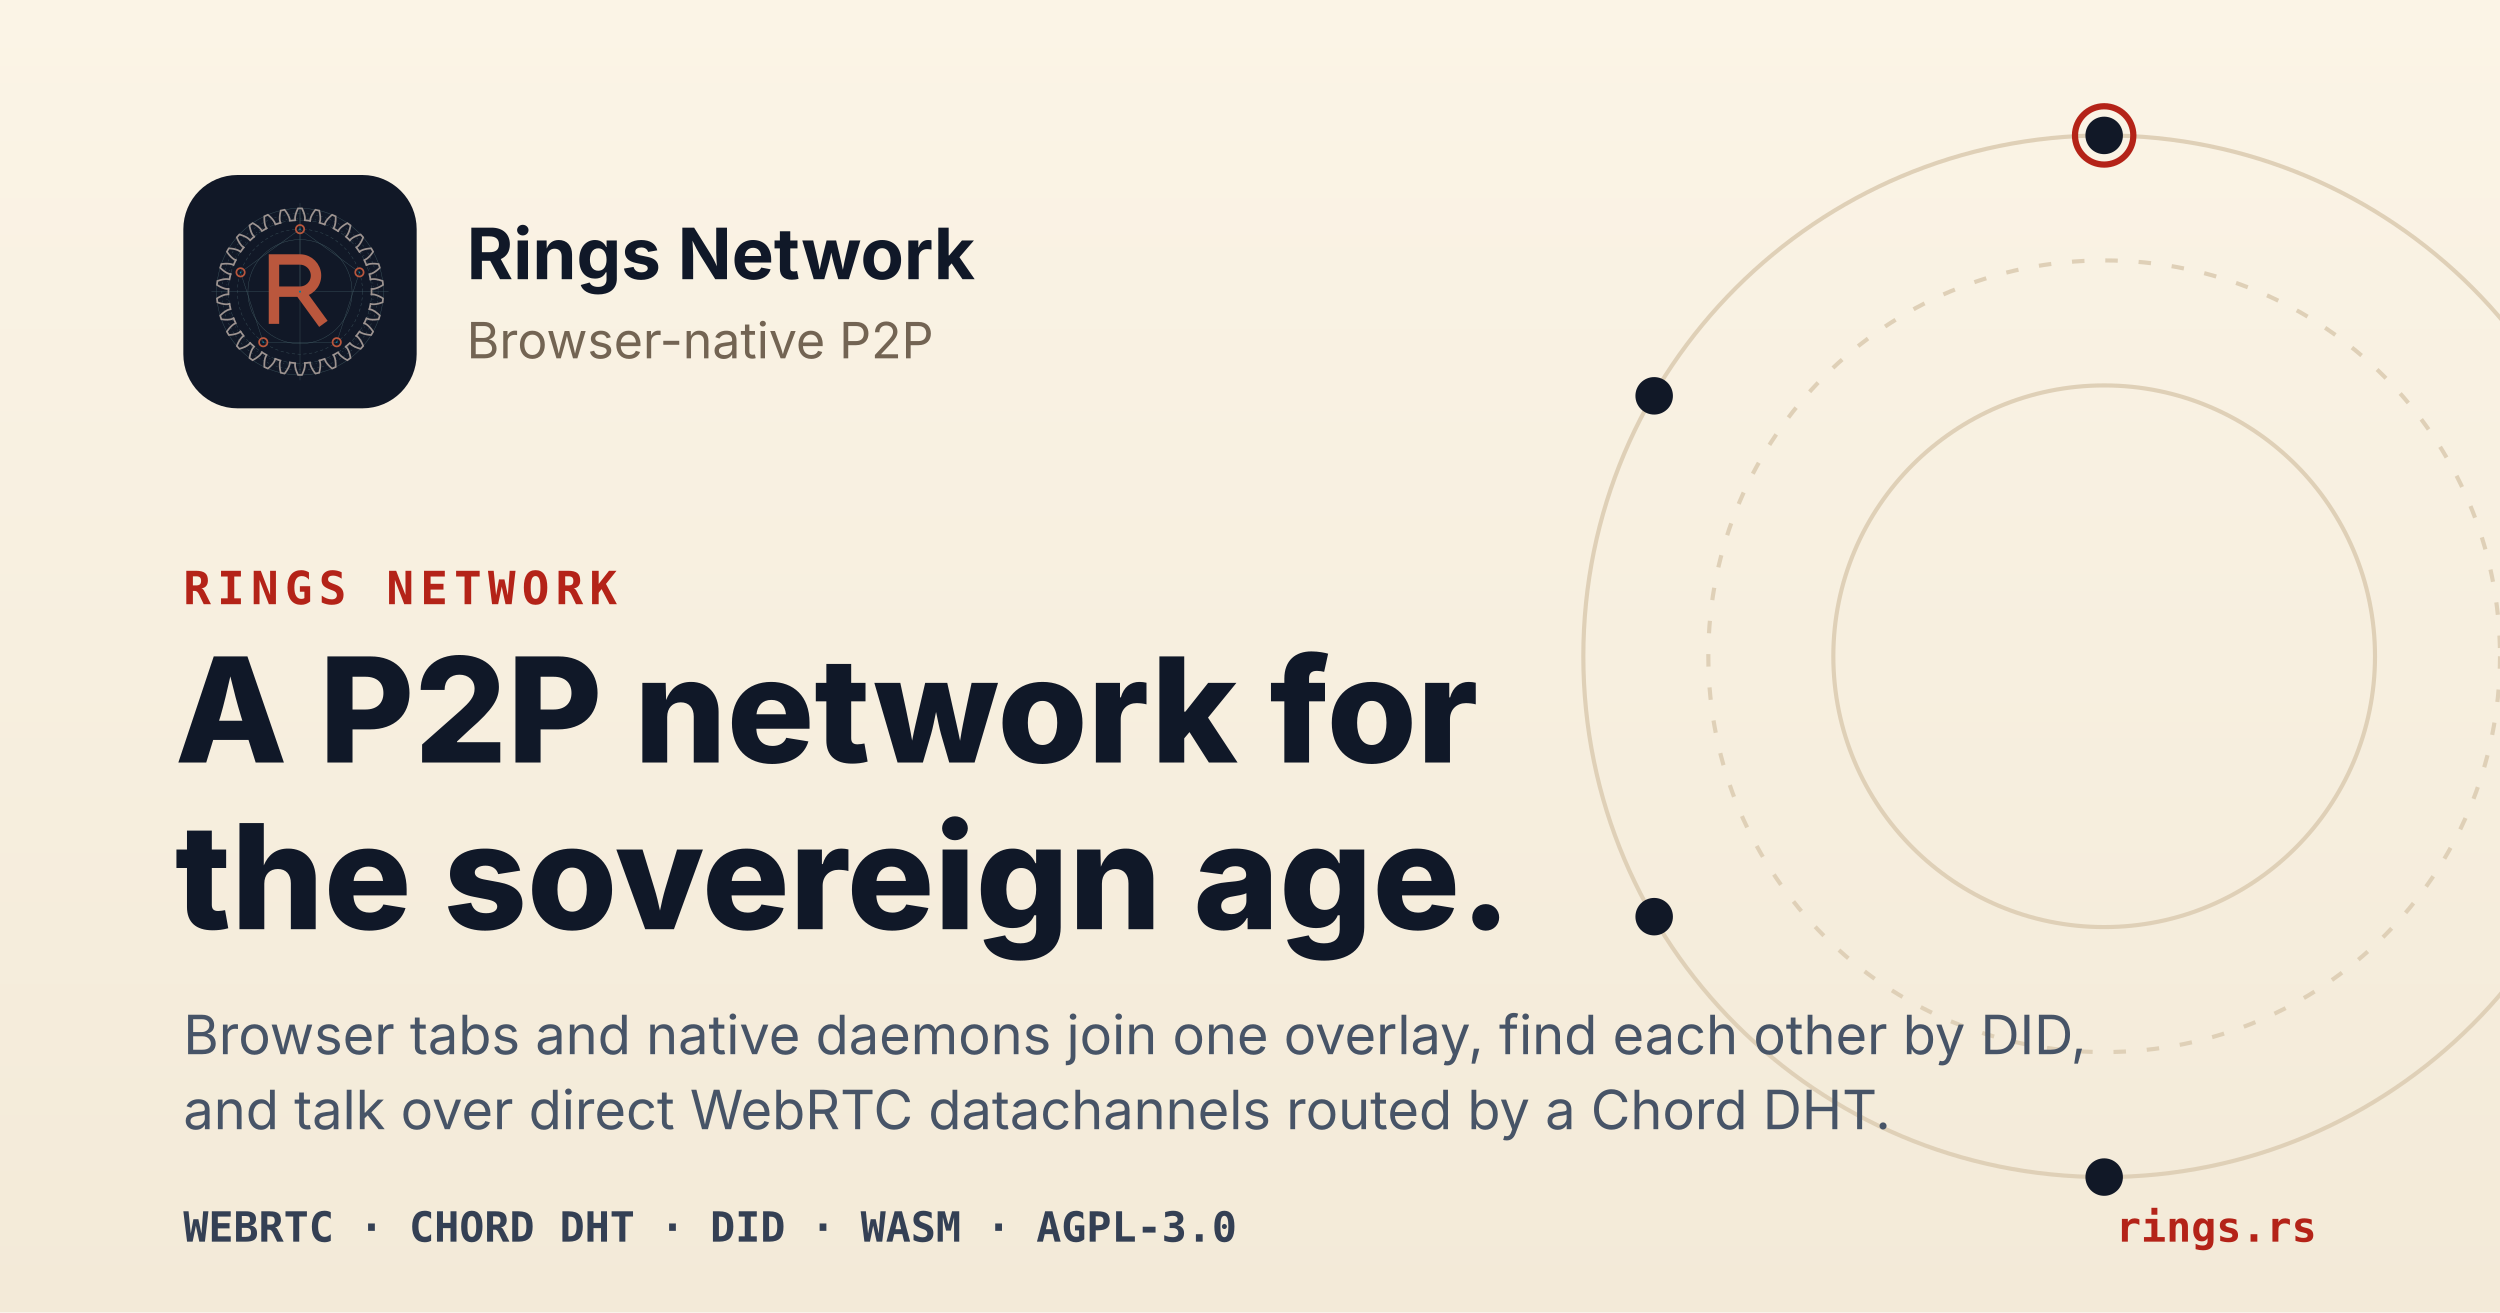
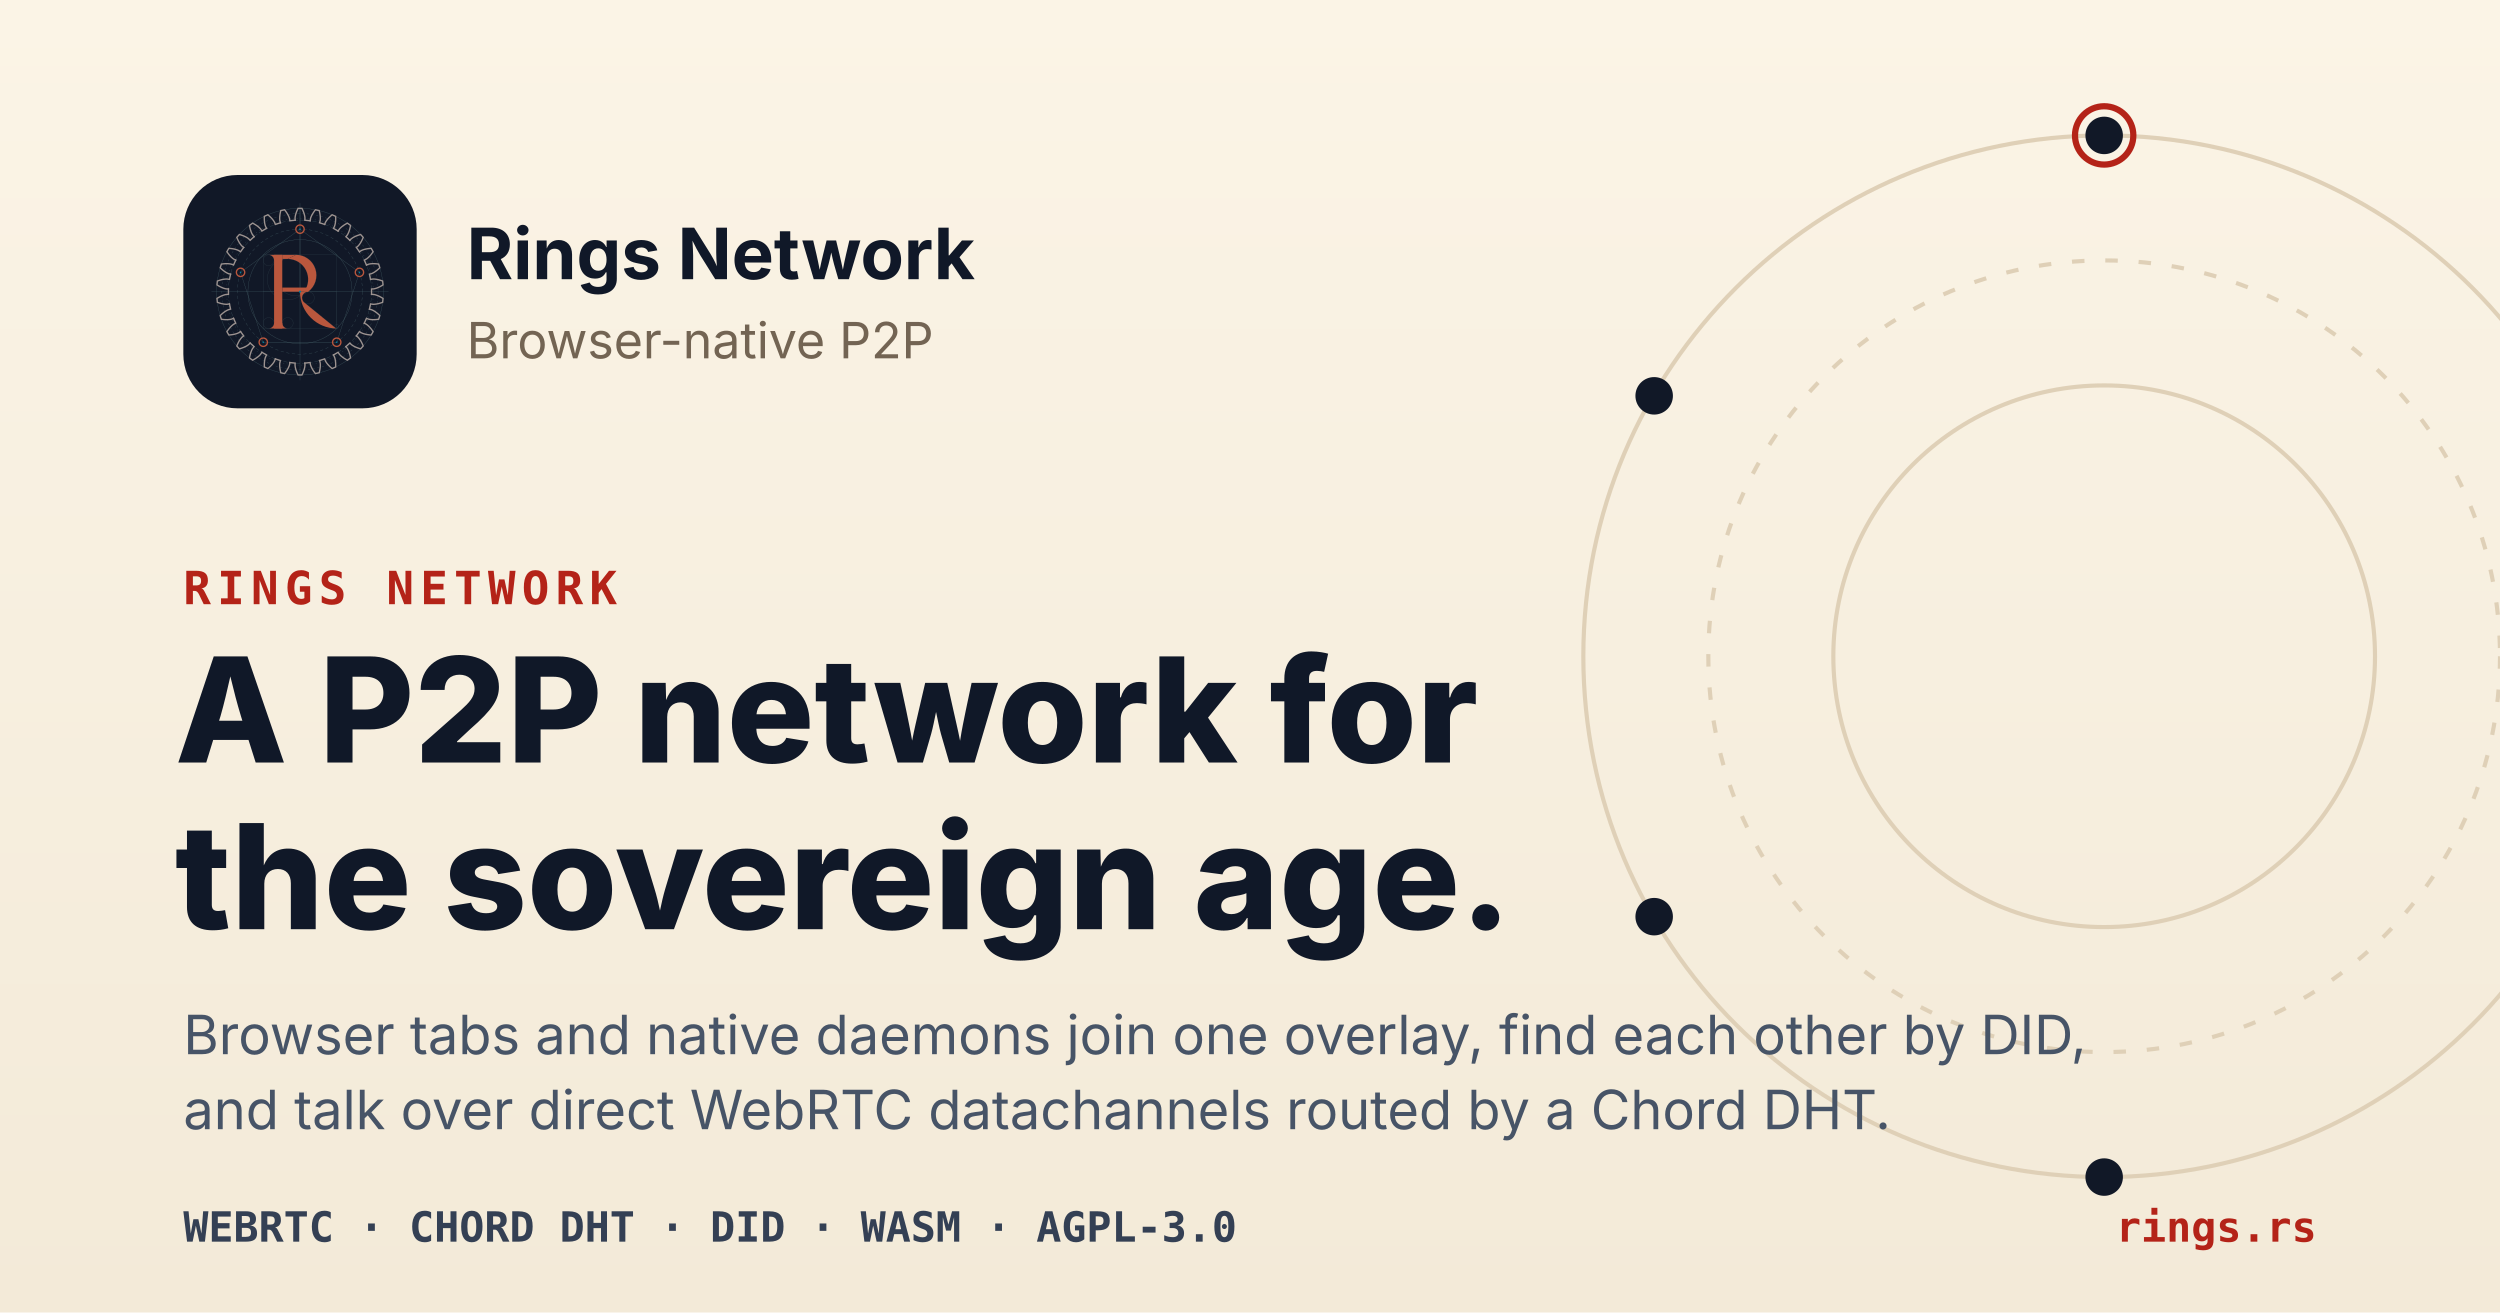
<svg xmlns="http://www.w3.org/2000/svg" width="1200" height="630" viewBox="0 0 1200 630">
  <defs>
    <linearGradient id="page" x1="0" y1="0" x2="0" y2="1">
      <stop offset="0" stop-color="#fbf4e6" />
      <stop offset="1" stop-color="#f3ead8" />
    </linearGradient>
  </defs>
  <rect width="1200" height="630" fill="url(#page)" />
  <g fill="none" stroke="#dfd0b7" stroke-width="2">
    <circle cx="1010" cy="315" r="250" />
    <circle cx="1010" cy="315" r="190" stroke-dasharray="6 10" />
    <circle cx="1010" cy="315" r="130" />
  </g>
  <g fill="#111827">
    <circle cx="1010" cy="65" r="9" />
    <circle cx="1226" cy="190" r="9" />
    <circle cx="1226" cy="440" r="9" />
    <circle cx="1010" cy="565" r="9" />
    <circle cx="794" cy="440" r="9" />
    <circle cx="794" cy="190" r="9" />
  </g>
  <circle cx="1010" cy="65" r="14" fill="none" stroke="#b42318" stroke-width="3" />
  <rect x="88" y="84" width="112" height="112" rx="26" fill="#111827" />
  <svg x="100" y="96" width="88" height="88" viewBox="-176 -176 352 352">
-     <style>.primary{stroke:#9d9390}.accent{stroke:#ba573d}.signal{fill:#007f9e}.guide{stroke:#435e65}</style>
+     <style>.primary{stroke:#9d9390}.accent{stroke:#ba573d}.accent-fill{fill:#ba573d}.signal{fill:#007f9e}.guide{stroke:#435e65}</style>
    <defs>
      <path id="tooth" d="M -9.242,-137.189 L -9.474,-140.635 L -9.476,-140.67 L -9.479,-140.776 L -9.481,-140.953 L -9.478,-141.2 L -9.468,-141.517 L -9.446,-141.905 L -9.41,-142.362 L -9.356,-142.889 L -9.283,-143.485 L -9.185,-144.148 L -9.062,-144.879 L -8.908,-145.677 L -8.722,-146.539 L -8.5,-147.466 L -8.239,-148.456 L -7.937,-149.508 L -7.591,-150.62 L -7.197,-151.791 L -6.753,-153.019 L -6.256,-154.303 L -5.703,-155.641 L -5.093,-157.03 L -4.421,-158.47 L -3.687,-159.958 A 160 160 0 0 1 3.687,-159.958 L 4.421,-158.47 L 5.093,-157.03 L 5.703,-155.641 L 6.256,-154.303 L 6.753,-153.019 L 7.197,-151.791 L 7.591,-150.62 L 7.937,-149.508 L 8.239,-148.456 L 8.5,-147.466 L 8.722,-146.539 L 8.908,-145.677 L 9.062,-144.879 L 9.185,-144.148 L 9.283,-143.485 L 9.356,-142.889 L 9.41,-142.362 L 9.446,-141.905 L 9.468,-141.517 L 9.478,-141.2 L 9.481,-140.953 L 9.479,-140.776 L 9.476,-140.67 L 9.474,-140.635 L 9.242,-137.189 A 137.5 137.5 0 0 1 19.483,-136.113" />
    </defs>
-     <g class="guide" fill="none" stroke-width="0.667">
+     <g class="guide" fill="none" stroke-width="0.524">
      <path d="M -170 0 H 170 M 0 -170 V 170" />
      <circle r="160" />
      <circle r="150" stroke-dasharray="4 5" />
      <circle r="140.954" stroke-dasharray="2 5" />
      <circle r="137.5" stroke-dasharray="8 4" />
      <circle r="100" />
      <circle r="120" stroke-dasharray="6 5" />
      <polygon points="0,-120 114.127,-37.082 70.534,97.082 -70.534,97.082 -114.127,-37.082" />
      <path d="M 0 0 L 0,-160" />
+       <g opacity="0.5">
+         <rect x="-70.711" y="-70.711" width="141.421" height="141.421" />
+         <path d="M -70.711 0 H 70.711 M 0 0 L 70.711,0 M 70.711,0 L 70.711,70.711" />
+         <circle cx="-7.857" cy="-31.427" r="39.284" />
+         <circle cx="-23.57" cy="-23.57" r="39.284" />
+         <circle cx="-60.235" cy="-60.235" r="10.476" />
+         <circle cx="-60.235" cy="60.235" r="10.476" />
+         <circle cx="-23.57" cy="60.235" r="10.476" />
+         <circle cx="15.713" cy="11.785" r="11.785" />
+         <circle cx="70.711" cy="66.782" r="3.928" />
+         <path d="M 8.265,20.918 L 68.228,69.826" />
+       </g>
    </g>
-     <g class="primary" fill="none" stroke-width="3.333" stroke-linecap="square" stroke-linejoin="miter">
+     <g class="primary" fill="none" stroke-width="2.619" stroke-linecap="square" stroke-linejoin="miter">
      <use href="#tooth" transform="rotate(0)" />
      <use href="#tooth" transform="rotate(12)" />
      <use href="#tooth" transform="rotate(24)" />
      <use href="#tooth" transform="rotate(36)" />
      <use href="#tooth" transform="rotate(48)" />
      <use href="#tooth" transform="rotate(60)" />
      <use href="#tooth" transform="rotate(72)" />
      <use href="#tooth" transform="rotate(84)" />
      <use href="#tooth" transform="rotate(96)" />
      <use href="#tooth" transform="rotate(108)" />
      <use href="#tooth" transform="rotate(120)" />
      <use href="#tooth" transform="rotate(132)" />
      <use href="#tooth" transform="rotate(144)" />
      <use href="#tooth" transform="rotate(156)" />
      <use href="#tooth" transform="rotate(168)" />
      <use href="#tooth" transform="rotate(180)" />
      <use href="#tooth" transform="rotate(192)" />
      <use href="#tooth" transform="rotate(204)" />
      <use href="#tooth" transform="rotate(216)" />
      <use href="#tooth" transform="rotate(228)" />
      <use href="#tooth" transform="rotate(240)" />
      <use href="#tooth" transform="rotate(252)" />
      <use href="#tooth" transform="rotate(264)" />
      <use href="#tooth" transform="rotate(276)" />
      <use href="#tooth" transform="rotate(288)" />
      <use href="#tooth" transform="rotate(300)" />
      <use href="#tooth" transform="rotate(312)" />
      <use href="#tooth" transform="rotate(324)" />
      <use href="#tooth" transform="rotate(336)" />
      <use href="#tooth" transform="rotate(348)" />
    </g>
-     <g class="accent" fill="none" stroke-width="3.333" stroke-linecap="butt" stroke-linejoin="miter">
+     <g class="accent" fill="none" stroke-width="2.619" stroke-linecap="butt" stroke-linejoin="miter">
      <circle cx="0" cy="-120" r="8" />
      <circle cx="114.127" cy="-37.082" r="8" />
      <circle cx="70.534" cy="97.082" r="8" />
      <circle cx="-70.534" cy="97.082" r="8" />
      <circle cx="-114.127" cy="-37.082" r="8" />
-       <path d="M -50 61.803 V -61.803 H 0 A 30.902 30.902 0 0 1 0 0 H -50 M 0 0 L 44.903 61.803" stroke-width="20" />
+     </g>
+     <g class="accent-fill" stroke="none" fill-rule="nonzero">
+       <path d="M -49.759,-70.711 H -34.046 V 70.711 H -49.759 Z" />
+       <path d="M -70.711,-70.711 H -34.046 V -60.235 H -49.759 A 10.476 10.476 0 0 0 -60.235,-70.711 H -70.711 Z" />
+       <path d="M -49.759,60.235 A 10.476 10.476 0 0 1 -60.235,70.711 H -23.57 A 10.476 10.476 0 0 1 -34.046,60.235 H -49.759 Z" />
+       <path d="M -34.046,-70.711 L -7.857,-70.711 L -23.57,-62.854 L -34.046,-62.854 Z" />
+       <path d="M -7.857,-70.711 A 39.284 39.284 0 0 1 15.713,0 L 7.857,0 A 39.284 39.284 0 0 0 -23.57,-62.854 Z" />
+       <path d="M -34.046,-7.857 H 15.713 V 0 H -34.046 Z" />
+       <path d="M 0,0 A 70.711 70.711 0 0 0 70.711,70.711 A 3.928 3.928 0 0 1 68.228,69.826 L 8.265,20.918 A 11.785 11.785 0 0 1 15.713,0 L 0,0 Z" />
    </g>
    <g class="signal">
      <circle cx="0" cy="-120" r="1.6" />
      <circle cx="114.127" cy="-37.082" r="1.6" />
      <circle cx="70.534" cy="97.082" r="1.6" />
      <circle cx="-70.534" cy="97.082" r="1.6" />
      <circle cx="-114.127" cy="-37.082" r="1.6" />
      <circle r="2" />
    </g>
  </svg>
  <text x="224" y="134" font-family="Inter, 'Helvetica Neue', Helvetica, Arial, sans-serif" font-size="34" font-weight="700" fill="#101828">Rings Network</text>
  <text x="224" y="172" font-family="Inter, 'Helvetica Neue', Helvetica, Arial, sans-serif" font-size="24" fill="#736453">Browser-native P2P</text>
  <text x="88" y="290" font-family="'SFMono-Regular', Menlo, Consolas, monospace" font-size="22" font-weight="700" letter-spacing="3" fill="#b42318">RINGS NETWORK</text>
  <text font-family="Inter, 'Helvetica Neue', Helvetica, Arial, sans-serif" font-size="70" font-weight="800" fill="#101828">
    <tspan x="84" y="366">A P2P network for</tspan>
    <tspan x="84" y="446">the sovereign age.</tspan>
  </text>
  <text font-family="Inter, 'Helvetica Neue', Helvetica, Arial, sans-serif" font-size="26" fill="#475467">
    <tspan x="88" y="506">Browser tabs and native daemons join one overlay, find each other by DID,</tspan>
    <tspan x="88" y="542">and talk over direct WebRTC datachannels routed by a Chord DHT.</tspan>
  </text>
  <g font-family="'SFMono-Regular', Menlo, Consolas, monospace" font-size="20" font-weight="700" fill="#344054">
    <text x="88" y="596">WEBRTC · CHORD DHT · DID · WASM · AGPL-3.0</text>
    <text x="1112" y="596" text-anchor="end" fill="#b42318">rings.rs</text>
  </g>
</svg>
